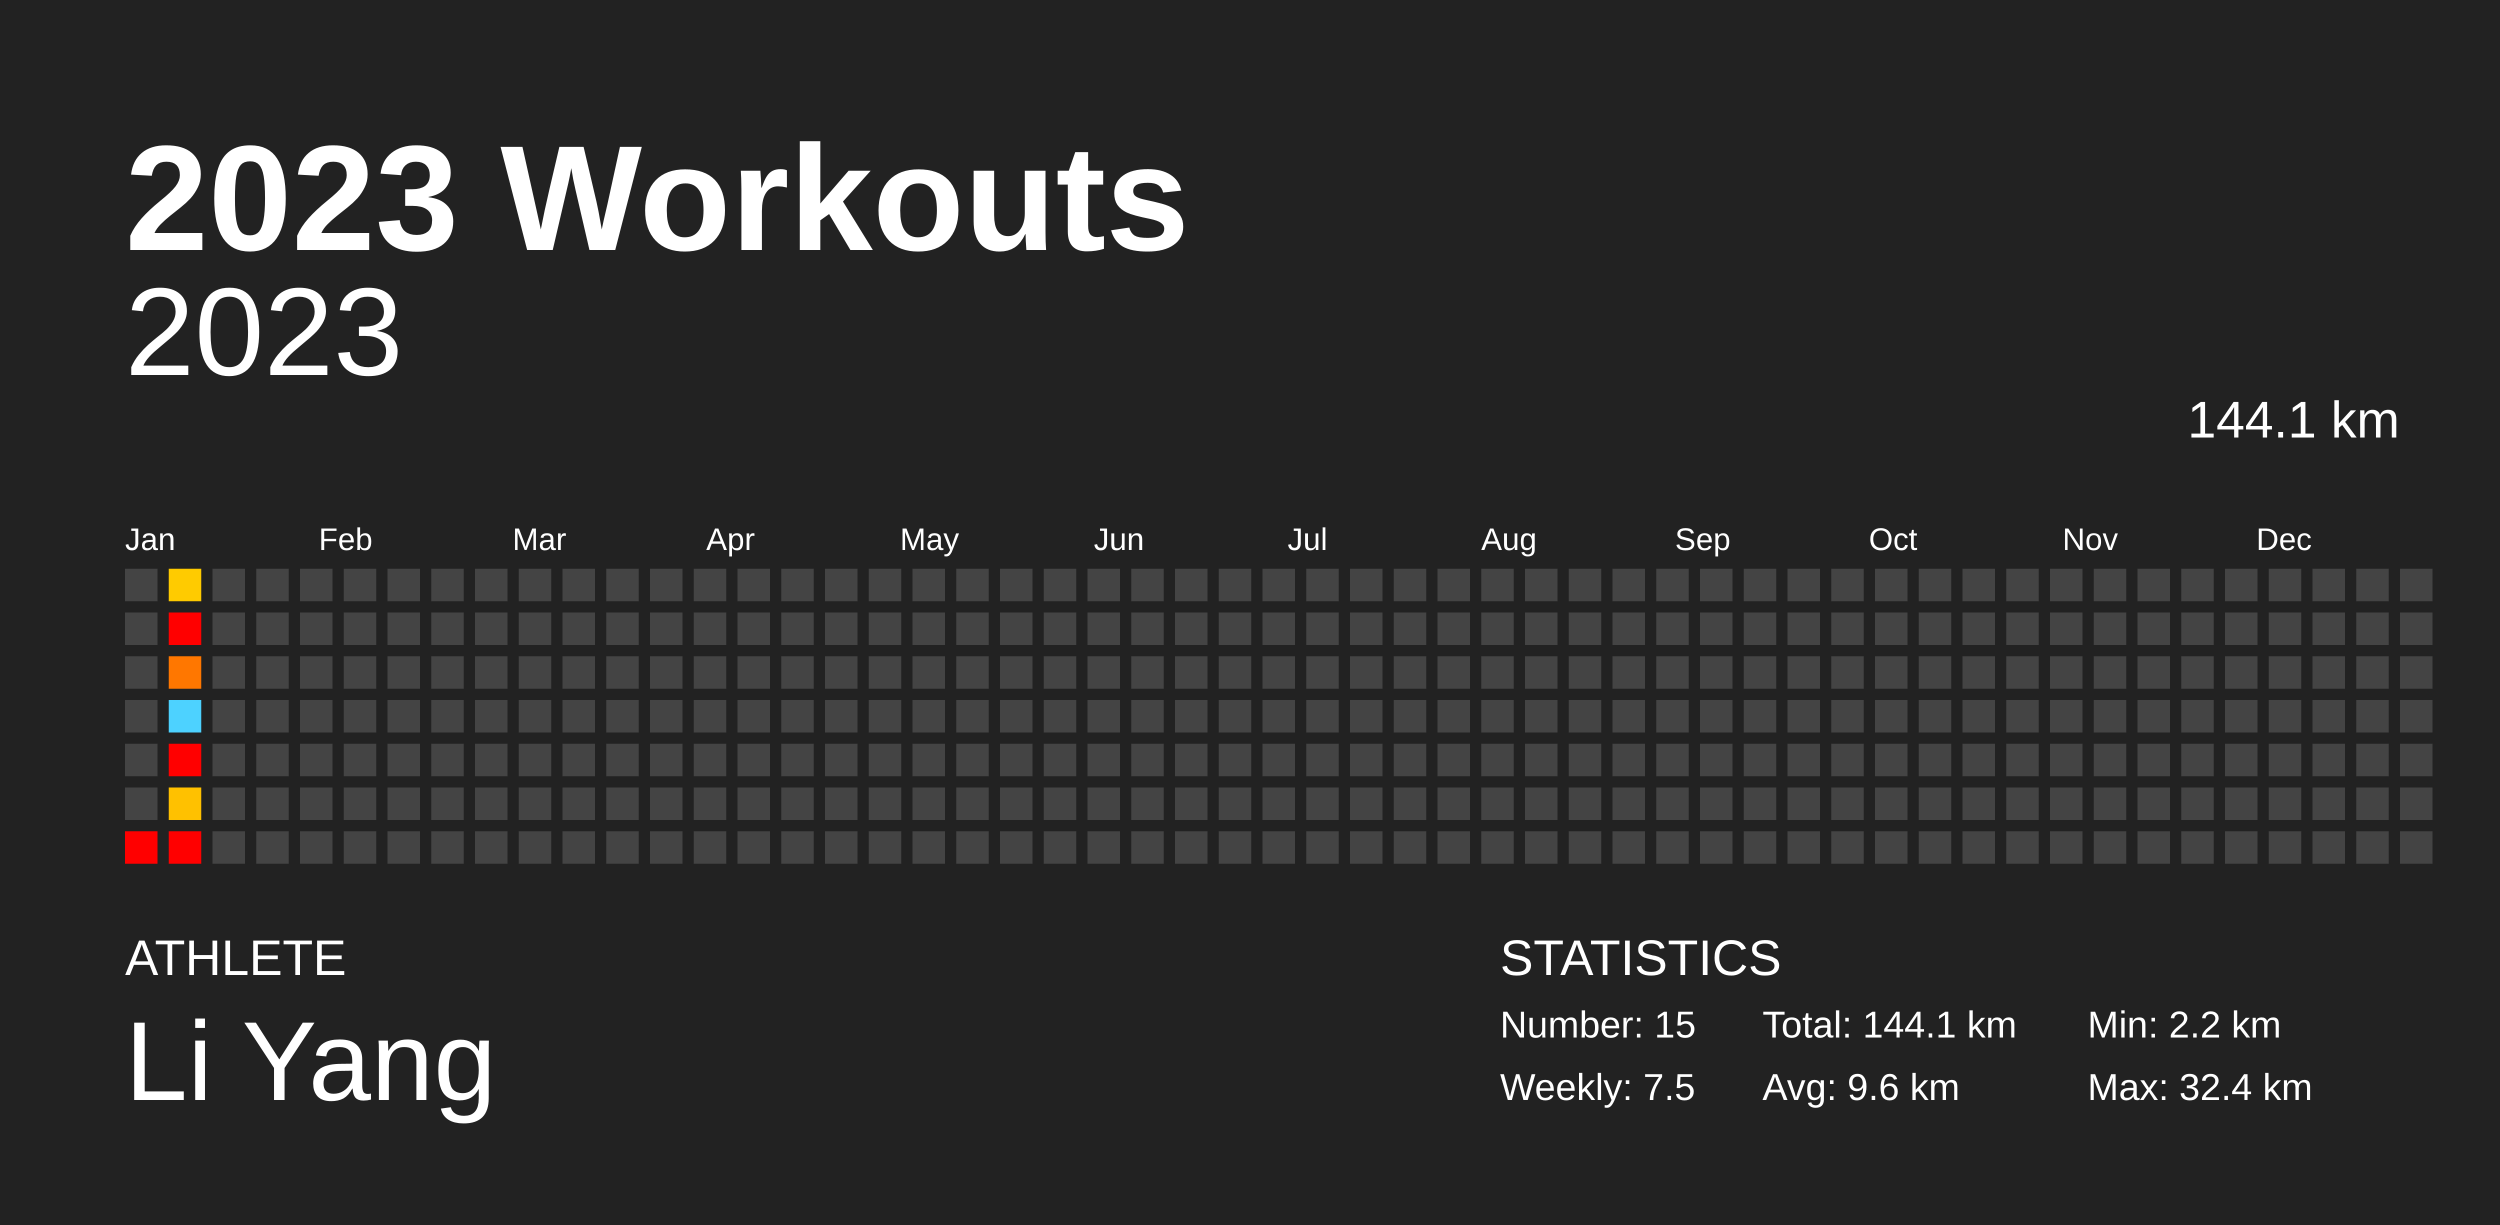
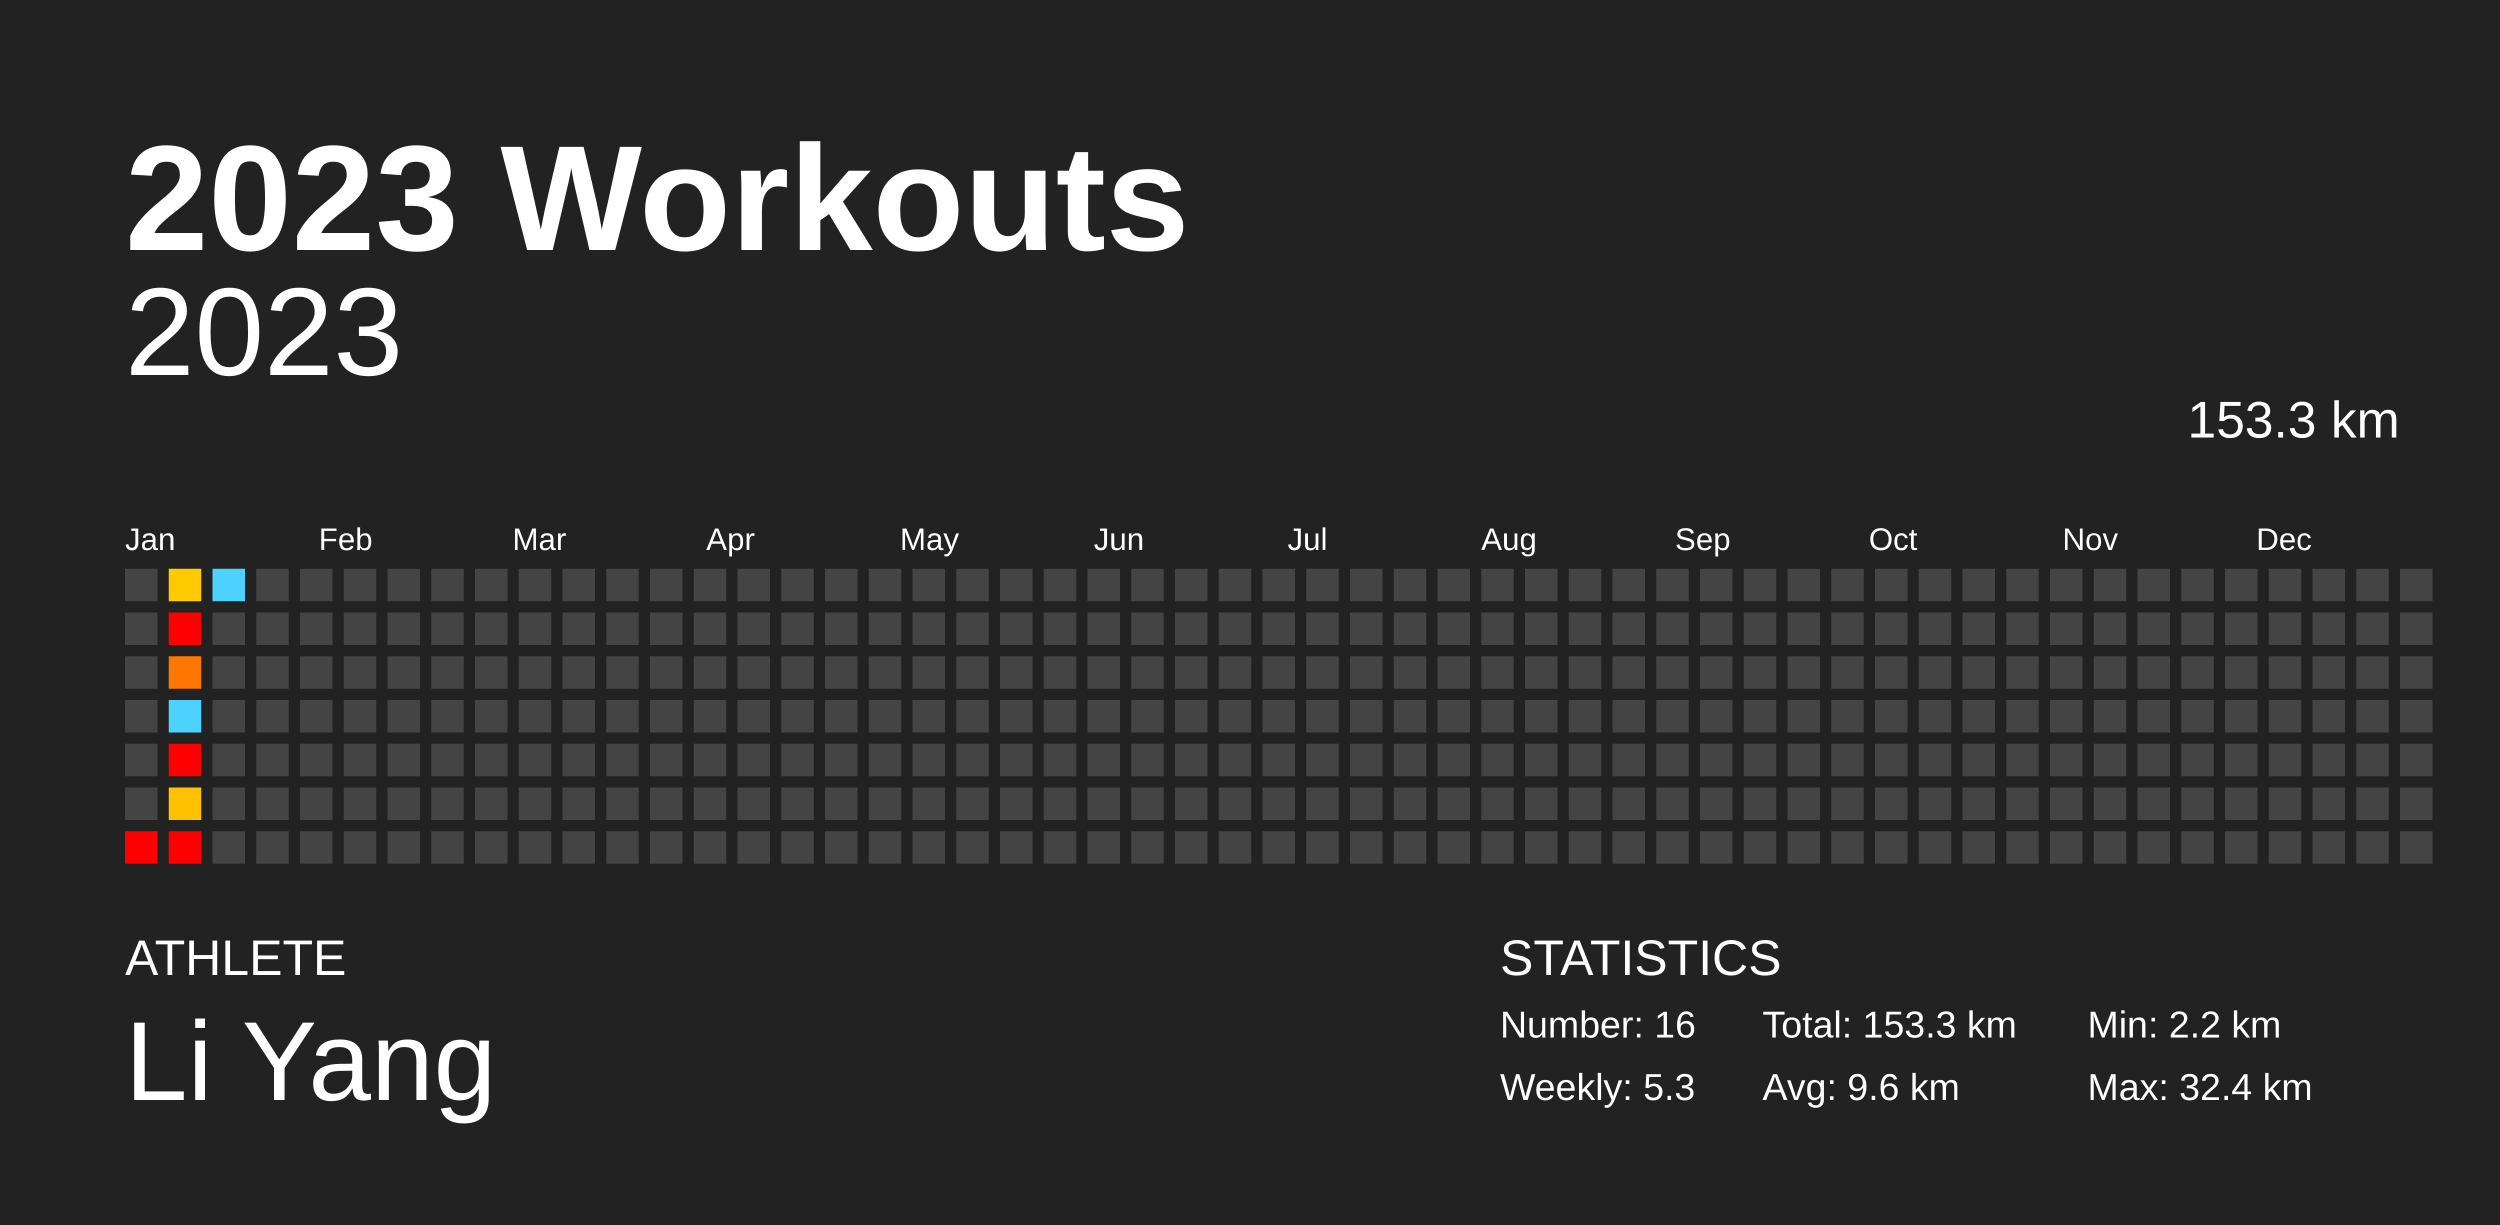
<svg xmlns="http://www.w3.org/2000/svg" baseProfile="full" height="98mm" version="1.1" viewBox="0,0,200,98" width="200mm">
  <defs />
  <rect fill="#222222" height="98" width="200" x="0" y="0" />
  <text fill="#FFFFFF" style="font-size:12px; font-family:Arial; font-weight:bold;" x="10" y="20">2023 Workouts</text>
  <text fill="#FFFFFF" style="font-size:4px; font-family:Arial" x="10" y="78">ATHLETE</text>
  <text fill="#FFFFFF" style="font-size:9px; font-family:Arial" x="10" y="88">Li Yang</text>
  <text fill="#FFFFFF" style="font-size:4px; font-family:Arial" x="120" y="78">STATISTICS</text>
-   <text fill="#FFFFFF" style="font-size:3px; font-family:Arial" x="120" y="83">Number: 15</text>
-   <text fill="#FFFFFF" style="font-size:3px; font-family:Arial" x="120" y="88">Weekly: 7.5</text>
-   <text fill="#FFFFFF" style="font-size:3px; font-family:Arial" x="141" y="83">Total: 144.1 km</text>
+   <text fill="#FFFFFF" style="font-size:3px; font-family:Arial" x="120" y="83">Number: 16</text>
+   <text fill="#FFFFFF" style="font-size:3px; font-family:Arial" x="120" y="88">Weekly: 5.3</text>
+   <text fill="#FFFFFF" style="font-size:3px; font-family:Arial" x="141" y="83">Total: 153.3 km</text>
  <text fill="#FFFFFF" style="font-size:3px; font-family:Arial" x="141" y="88">Avg: 9.6 km</text>
  <text fill="#FFFFFF" style="font-size:3px; font-family:Arial" x="167" y="83">Min: 2.2 km</text>
  <text fill="#FFFFFF" style="font-size:3px; font-family:Arial" x="167" y="88">Max: 32.4 km</text>
  <text alignment-baseline="hanging" fill="#FFFFFF" style="font-size:10.0px; font-family:Arial;" x="10" y="30">2023</text>
-   <text alignment-baseline="hanging" fill="#FFFFFF" style="font-size:4.125px; font-family:Arial;" x="175" y="35">144.1 km</text>
+   <text alignment-baseline="hanging" fill="#FFFFFF" style="font-size:4.125px; font-family:Arial;" x="175" y="35">153.3 km</text>
  <text fill="#FFFFFF" style="font-size:2.5px; font-family:Arial" x="10.0" y="44">Jan</text>
  <text fill="#FFFFFF" style="font-size:2.5px; font-family:Arial" x="25.5" y="44">Feb</text>
  <text fill="#FFFFFF" style="font-size:2.5px; font-family:Arial" x="41.0" y="44">Mar</text>
  <text fill="#FFFFFF" style="font-size:2.5px; font-family:Arial" x="56.5" y="44">Apr</text>
  <text fill="#FFFFFF" style="font-size:2.5px; font-family:Arial" x="72.0" y="44">May</text>
  <text fill="#FFFFFF" style="font-size:2.5px; font-family:Arial" x="87.5" y="44">Jun</text>
  <text fill="#FFFFFF" style="font-size:2.5px; font-family:Arial" x="103.0" y="44">Jul</text>
  <text fill="#FFFFFF" style="font-size:2.5px; font-family:Arial" x="118.5" y="44">Aug</text>
  <text fill="#FFFFFF" style="font-size:2.5px; font-family:Arial" x="134.0" y="44">Sep</text>
  <text fill="#FFFFFF" style="font-size:2.5px; font-family:Arial" x="149.5" y="44">Oct</text>
  <text fill="#FFFFFF" style="font-size:2.5px; font-family:Arial" x="165.0" y="44">Nov</text>
  <text fill="#FFFFFF" style="font-size:2.5px; font-family:Arial" x="180.5" y="44">Dec</text>
  <rect fill="#444444" height="2.6" width="2.6" x="10.0" y="45.5" />
  <rect fill="#444444" height="2.6" width="2.6" x="10.0" y="49.0" />
  <rect fill="#444444" height="2.6" width="2.6" x="10.0" y="52.5" />
  <rect fill="#444444" height="2.6" width="2.6" x="10.0" y="56.0" />
  <rect fill="#444444" height="2.6" width="2.6" x="10.0" y="59.5" />
  <rect fill="#444444" height="2.6" width="2.6" x="10.0" y="63.0" />
  <rect fill="red" height="2.6" width="2.6" x="10.0" y="66.5" />
  <rect fill="#ffcb00" height="2.6" width="2.6" x="13.5" y="45.5" />
  <rect fill="red" height="2.6" width="2.6" x="13.5" y="49.0" />
  <rect fill="#ff7700" height="2.6" width="2.6" x="13.5" y="52.5" />
  <rect fill="#4dd2ff" height="2.6" width="2.6" x="13.5" y="56.0" />
  <rect fill="red" height="2.6" width="2.6" x="13.5" y="59.5" />
  <rect fill="#ffc100" height="2.6" width="2.6" x="13.5" y="63.0" />
  <rect fill="red" height="2.6" width="2.6" x="13.5" y="66.5" />
-   <rect fill="#444444" height="2.6" width="2.6" x="17.0" y="45.5" />
+   <rect fill="#4dd2ff" height="2.6" width="2.6" x="17.0" y="45.5" />
  <rect fill="#444444" height="2.6" width="2.6" x="17.0" y="49.0" />
  <rect fill="#444444" height="2.6" width="2.6" x="17.0" y="52.5" />
  <rect fill="#444444" height="2.6" width="2.6" x="17.0" y="56.0" />
  <rect fill="#444444" height="2.6" width="2.6" x="17.0" y="59.5" />
  <rect fill="#444444" height="2.6" width="2.6" x="17.0" y="63.0" />
  <rect fill="#444444" height="2.6" width="2.6" x="17.0" y="66.5" />
  <rect fill="#444444" height="2.6" width="2.6" x="20.5" y="45.5" />
  <rect fill="#444444" height="2.6" width="2.6" x="20.5" y="49.0" />
  <rect fill="#444444" height="2.6" width="2.6" x="20.5" y="52.5" />
  <rect fill="#444444" height="2.6" width="2.6" x="20.5" y="56.0" />
  <rect fill="#444444" height="2.6" width="2.6" x="20.5" y="59.5" />
  <rect fill="#444444" height="2.6" width="2.6" x="20.5" y="63.0" />
  <rect fill="#444444" height="2.6" width="2.6" x="20.5" y="66.5" />
  <rect fill="#444444" height="2.6" width="2.6" x="24.0" y="45.5" />
  <rect fill="#444444" height="2.6" width="2.6" x="24.0" y="49.0" />
  <rect fill="#444444" height="2.6" width="2.6" x="24.0" y="52.5" />
  <rect fill="#444444" height="2.6" width="2.6" x="24.0" y="56.0" />
  <rect fill="#444444" height="2.6" width="2.6" x="24.0" y="59.5" />
  <rect fill="#444444" height="2.6" width="2.6" x="24.0" y="63.0" />
  <rect fill="#444444" height="2.6" width="2.6" x="24.0" y="66.5" />
  <rect fill="#444444" height="2.6" width="2.6" x="27.5" y="45.5" />
  <rect fill="#444444" height="2.6" width="2.6" x="27.5" y="49.0" />
  <rect fill="#444444" height="2.6" width="2.6" x="27.5" y="52.5" />
  <rect fill="#444444" height="2.6" width="2.6" x="27.5" y="56.0" />
  <rect fill="#444444" height="2.6" width="2.6" x="27.5" y="59.5" />
  <rect fill="#444444" height="2.6" width="2.6" x="27.5" y="63.0" />
  <rect fill="#444444" height="2.6" width="2.6" x="27.5" y="66.5" />
  <rect fill="#444444" height="2.6" width="2.6" x="31.0" y="45.5" />
  <rect fill="#444444" height="2.6" width="2.6" x="31.0" y="49.0" />
  <rect fill="#444444" height="2.6" width="2.6" x="31.0" y="52.5" />
  <rect fill="#444444" height="2.6" width="2.6" x="31.0" y="56.0" />
  <rect fill="#444444" height="2.6" width="2.6" x="31.0" y="59.5" />
  <rect fill="#444444" height="2.6" width="2.6" x="31.0" y="63.0" />
  <rect fill="#444444" height="2.6" width="2.6" x="31.0" y="66.5" />
  <rect fill="#444444" height="2.6" width="2.6" x="34.5" y="45.5" />
  <rect fill="#444444" height="2.6" width="2.6" x="34.5" y="49.0" />
  <rect fill="#444444" height="2.6" width="2.6" x="34.5" y="52.5" />
  <rect fill="#444444" height="2.6" width="2.6" x="34.5" y="56.0" />
  <rect fill="#444444" height="2.6" width="2.6" x="34.5" y="59.5" />
  <rect fill="#444444" height="2.6" width="2.6" x="34.5" y="63.0" />
  <rect fill="#444444" height="2.6" width="2.6" x="34.5" y="66.5" />
  <rect fill="#444444" height="2.6" width="2.6" x="38.0" y="45.5" />
  <rect fill="#444444" height="2.6" width="2.6" x="38.0" y="49.0" />
  <rect fill="#444444" height="2.6" width="2.6" x="38.0" y="52.5" />
  <rect fill="#444444" height="2.6" width="2.6" x="38.0" y="56.0" />
  <rect fill="#444444" height="2.6" width="2.6" x="38.0" y="59.5" />
  <rect fill="#444444" height="2.6" width="2.6" x="38.0" y="63.0" />
  <rect fill="#444444" height="2.6" width="2.6" x="38.0" y="66.5" />
  <rect fill="#444444" height="2.6" width="2.6" x="41.5" y="45.5" />
  <rect fill="#444444" height="2.6" width="2.6" x="41.5" y="49.0" />
  <rect fill="#444444" height="2.6" width="2.6" x="41.5" y="52.5" />
  <rect fill="#444444" height="2.6" width="2.6" x="41.5" y="56.0" />
  <rect fill="#444444" height="2.6" width="2.6" x="41.5" y="59.5" />
  <rect fill="#444444" height="2.6" width="2.6" x="41.5" y="63.0" />
  <rect fill="#444444" height="2.6" width="2.6" x="41.5" y="66.5" />
  <rect fill="#444444" height="2.6" width="2.6" x="45.0" y="45.5" />
  <rect fill="#444444" height="2.6" width="2.6" x="45.0" y="49.0" />
  <rect fill="#444444" height="2.6" width="2.6" x="45.0" y="52.5" />
  <rect fill="#444444" height="2.6" width="2.6" x="45.0" y="56.0" />
  <rect fill="#444444" height="2.6" width="2.6" x="45.0" y="59.5" />
  <rect fill="#444444" height="2.6" width="2.6" x="45.0" y="63.0" />
  <rect fill="#444444" height="2.6" width="2.6" x="45.0" y="66.5" />
  <rect fill="#444444" height="2.6" width="2.6" x="48.5" y="45.5" />
  <rect fill="#444444" height="2.6" width="2.6" x="48.5" y="49.0" />
  <rect fill="#444444" height="2.6" width="2.6" x="48.5" y="52.5" />
  <rect fill="#444444" height="2.6" width="2.6" x="48.5" y="56.0" />
  <rect fill="#444444" height="2.6" width="2.6" x="48.5" y="59.5" />
  <rect fill="#444444" height="2.6" width="2.6" x="48.5" y="63.0" />
  <rect fill="#444444" height="2.6" width="2.6" x="48.5" y="66.5" />
  <rect fill="#444444" height="2.6" width="2.6" x="52.0" y="45.5" />
  <rect fill="#444444" height="2.6" width="2.6" x="52.0" y="49.0" />
  <rect fill="#444444" height="2.6" width="2.6" x="52.0" y="52.5" />
  <rect fill="#444444" height="2.6" width="2.6" x="52.0" y="56.0" />
  <rect fill="#444444" height="2.6" width="2.6" x="52.0" y="59.5" />
  <rect fill="#444444" height="2.6" width="2.6" x="52.0" y="63.0" />
  <rect fill="#444444" height="2.6" width="2.6" x="52.0" y="66.5" />
  <rect fill="#444444" height="2.6" width="2.6" x="55.5" y="45.5" />
  <rect fill="#444444" height="2.6" width="2.6" x="55.5" y="49.0" />
  <rect fill="#444444" height="2.6" width="2.6" x="55.5" y="52.5" />
  <rect fill="#444444" height="2.6" width="2.6" x="55.5" y="56.0" />
  <rect fill="#444444" height="2.6" width="2.6" x="55.5" y="59.5" />
  <rect fill="#444444" height="2.6" width="2.6" x="55.5" y="63.0" />
  <rect fill="#444444" height="2.6" width="2.6" x="55.5" y="66.5" />
  <rect fill="#444444" height="2.6" width="2.6" x="59.0" y="45.5" />
  <rect fill="#444444" height="2.6" width="2.6" x="59.0" y="49.0" />
  <rect fill="#444444" height="2.6" width="2.6" x="59.0" y="52.5" />
  <rect fill="#444444" height="2.6" width="2.6" x="59.0" y="56.0" />
  <rect fill="#444444" height="2.6" width="2.6" x="59.0" y="59.5" />
  <rect fill="#444444" height="2.6" width="2.6" x="59.0" y="63.0" />
  <rect fill="#444444" height="2.6" width="2.6" x="59.0" y="66.5" />
  <rect fill="#444444" height="2.6" width="2.6" x="62.5" y="45.5" />
  <rect fill="#444444" height="2.6" width="2.6" x="62.5" y="49.0" />
  <rect fill="#444444" height="2.6" width="2.6" x="62.5" y="52.5" />
  <rect fill="#444444" height="2.6" width="2.6" x="62.5" y="56.0" />
  <rect fill="#444444" height="2.6" width="2.6" x="62.5" y="59.5" />
  <rect fill="#444444" height="2.6" width="2.6" x="62.5" y="63.0" />
  <rect fill="#444444" height="2.6" width="2.6" x="62.5" y="66.5" />
  <rect fill="#444444" height="2.6" width="2.6" x="66.0" y="45.5" />
  <rect fill="#444444" height="2.6" width="2.6" x="66.0" y="49.0" />
  <rect fill="#444444" height="2.6" width="2.6" x="66.0" y="52.5" />
  <rect fill="#444444" height="2.6" width="2.6" x="66.0" y="56.0" />
  <rect fill="#444444" height="2.6" width="2.6" x="66.0" y="59.5" />
  <rect fill="#444444" height="2.6" width="2.6" x="66.0" y="63.0" />
  <rect fill="#444444" height="2.6" width="2.6" x="66.0" y="66.5" />
  <rect fill="#444444" height="2.6" width="2.6" x="69.5" y="45.5" />
  <rect fill="#444444" height="2.6" width="2.6" x="69.5" y="49.0" />
  <rect fill="#444444" height="2.6" width="2.6" x="69.5" y="52.5" />
  <rect fill="#444444" height="2.6" width="2.6" x="69.5" y="56.0" />
  <rect fill="#444444" height="2.6" width="2.6" x="69.5" y="59.5" />
  <rect fill="#444444" height="2.6" width="2.6" x="69.5" y="63.0" />
  <rect fill="#444444" height="2.6" width="2.6" x="69.5" y="66.5" />
  <rect fill="#444444" height="2.6" width="2.6" x="73.0" y="45.5" />
  <rect fill="#444444" height="2.6" width="2.6" x="73.0" y="49.0" />
  <rect fill="#444444" height="2.6" width="2.6" x="73.0" y="52.5" />
  <rect fill="#444444" height="2.6" width="2.6" x="73.0" y="56.0" />
  <rect fill="#444444" height="2.6" width="2.6" x="73.0" y="59.5" />
  <rect fill="#444444" height="2.6" width="2.6" x="73.0" y="63.0" />
  <rect fill="#444444" height="2.6" width="2.6" x="73.0" y="66.5" />
  <rect fill="#444444" height="2.6" width="2.6" x="76.5" y="45.5" />
  <rect fill="#444444" height="2.6" width="2.6" x="76.5" y="49.0" />
  <rect fill="#444444" height="2.6" width="2.6" x="76.5" y="52.5" />
  <rect fill="#444444" height="2.6" width="2.6" x="76.5" y="56.0" />
  <rect fill="#444444" height="2.6" width="2.6" x="76.5" y="59.5" />
  <rect fill="#444444" height="2.6" width="2.6" x="76.5" y="63.0" />
  <rect fill="#444444" height="2.6" width="2.6" x="76.5" y="66.5" />
  <rect fill="#444444" height="2.6" width="2.6" x="80.0" y="45.5" />
  <rect fill="#444444" height="2.6" width="2.6" x="80.0" y="49.0" />
  <rect fill="#444444" height="2.6" width="2.6" x="80.0" y="52.5" />
  <rect fill="#444444" height="2.6" width="2.6" x="80.0" y="56.0" />
  <rect fill="#444444" height="2.6" width="2.6" x="80.0" y="59.5" />
  <rect fill="#444444" height="2.6" width="2.6" x="80.0" y="63.0" />
  <rect fill="#444444" height="2.6" width="2.6" x="80.0" y="66.5" />
  <rect fill="#444444" height="2.6" width="2.6" x="83.5" y="45.5" />
  <rect fill="#444444" height="2.6" width="2.6" x="83.5" y="49.0" />
  <rect fill="#444444" height="2.6" width="2.6" x="83.5" y="52.5" />
  <rect fill="#444444" height="2.6" width="2.6" x="83.5" y="56.0" />
  <rect fill="#444444" height="2.6" width="2.6" x="83.5" y="59.5" />
  <rect fill="#444444" height="2.6" width="2.6" x="83.5" y="63.0" />
  <rect fill="#444444" height="2.6" width="2.6" x="83.5" y="66.5" />
  <rect fill="#444444" height="2.6" width="2.6" x="87.0" y="45.5" />
  <rect fill="#444444" height="2.6" width="2.6" x="87.0" y="49.0" />
  <rect fill="#444444" height="2.6" width="2.6" x="87.0" y="52.5" />
  <rect fill="#444444" height="2.6" width="2.6" x="87.0" y="56.0" />
  <rect fill="#444444" height="2.6" width="2.6" x="87.0" y="59.5" />
  <rect fill="#444444" height="2.6" width="2.6" x="87.0" y="63.0" />
  <rect fill="#444444" height="2.6" width="2.6" x="87.0" y="66.5" />
  <rect fill="#444444" height="2.6" width="2.6" x="90.5" y="45.5" />
  <rect fill="#444444" height="2.6" width="2.6" x="90.5" y="49.0" />
  <rect fill="#444444" height="2.6" width="2.6" x="90.5" y="52.5" />
  <rect fill="#444444" height="2.6" width="2.6" x="90.5" y="56.0" />
  <rect fill="#444444" height="2.6" width="2.6" x="90.5" y="59.5" />
  <rect fill="#444444" height="2.6" width="2.6" x="90.5" y="63.0" />
  <rect fill="#444444" height="2.6" width="2.6" x="90.5" y="66.5" />
  <rect fill="#444444" height="2.6" width="2.6" x="94.0" y="45.5" />
  <rect fill="#444444" height="2.6" width="2.6" x="94.0" y="49.0" />
  <rect fill="#444444" height="2.6" width="2.6" x="94.0" y="52.5" />
  <rect fill="#444444" height="2.6" width="2.6" x="94.0" y="56.0" />
  <rect fill="#444444" height="2.6" width="2.6" x="94.0" y="59.5" />
  <rect fill="#444444" height="2.6" width="2.6" x="94.0" y="63.0" />
  <rect fill="#444444" height="2.6" width="2.6" x="94.0" y="66.5" />
  <rect fill="#444444" height="2.6" width="2.6" x="97.5" y="45.5" />
  <rect fill="#444444" height="2.6" width="2.6" x="97.5" y="49.0" />
  <rect fill="#444444" height="2.6" width="2.6" x="97.5" y="52.5" />
  <rect fill="#444444" height="2.6" width="2.6" x="97.5" y="56.0" />
  <rect fill="#444444" height="2.6" width="2.6" x="97.5" y="59.5" />
  <rect fill="#444444" height="2.6" width="2.6" x="97.5" y="63.0" />
  <rect fill="#444444" height="2.6" width="2.6" x="97.5" y="66.5" />
  <rect fill="#444444" height="2.6" width="2.6" x="101.0" y="45.5" />
  <rect fill="#444444" height="2.6" width="2.6" x="101.0" y="49.0" />
  <rect fill="#444444" height="2.6" width="2.6" x="101.0" y="52.5" />
  <rect fill="#444444" height="2.6" width="2.6" x="101.0" y="56.0" />
  <rect fill="#444444" height="2.6" width="2.6" x="101.0" y="59.5" />
  <rect fill="#444444" height="2.6" width="2.6" x="101.0" y="63.0" />
  <rect fill="#444444" height="2.6" width="2.6" x="101.0" y="66.5" />
  <rect fill="#444444" height="2.6" width="2.6" x="104.5" y="45.5" />
  <rect fill="#444444" height="2.6" width="2.6" x="104.5" y="49.0" />
  <rect fill="#444444" height="2.6" width="2.6" x="104.5" y="52.5" />
  <rect fill="#444444" height="2.6" width="2.6" x="104.5" y="56.0" />
  <rect fill="#444444" height="2.6" width="2.6" x="104.5" y="59.5" />
  <rect fill="#444444" height="2.6" width="2.6" x="104.5" y="63.0" />
  <rect fill="#444444" height="2.6" width="2.6" x="104.5" y="66.5" />
  <rect fill="#444444" height="2.6" width="2.6" x="108.0" y="45.5" />
  <rect fill="#444444" height="2.6" width="2.6" x="108.0" y="49.0" />
  <rect fill="#444444" height="2.6" width="2.6" x="108.0" y="52.5" />
  <rect fill="#444444" height="2.6" width="2.6" x="108.0" y="56.0" />
  <rect fill="#444444" height="2.6" width="2.6" x="108.0" y="59.5" />
  <rect fill="#444444" height="2.6" width="2.6" x="108.0" y="63.0" />
  <rect fill="#444444" height="2.6" width="2.6" x="108.0" y="66.5" />
  <rect fill="#444444" height="2.6" width="2.6" x="111.5" y="45.5" />
  <rect fill="#444444" height="2.6" width="2.6" x="111.5" y="49.0" />
  <rect fill="#444444" height="2.6" width="2.6" x="111.5" y="52.5" />
  <rect fill="#444444" height="2.6" width="2.6" x="111.5" y="56.0" />
  <rect fill="#444444" height="2.6" width="2.6" x="111.5" y="59.5" />
  <rect fill="#444444" height="2.6" width="2.6" x="111.5" y="63.0" />
  <rect fill="#444444" height="2.6" width="2.6" x="111.5" y="66.5" />
  <rect fill="#444444" height="2.6" width="2.6" x="115.0" y="45.5" />
  <rect fill="#444444" height="2.6" width="2.6" x="115.0" y="49.0" />
  <rect fill="#444444" height="2.6" width="2.6" x="115.0" y="52.5" />
  <rect fill="#444444" height="2.6" width="2.6" x="115.0" y="56.0" />
  <rect fill="#444444" height="2.6" width="2.6" x="115.0" y="59.5" />
  <rect fill="#444444" height="2.6" width="2.6" x="115.0" y="63.0" />
  <rect fill="#444444" height="2.6" width="2.6" x="115.0" y="66.5" />
  <rect fill="#444444" height="2.6" width="2.6" x="118.5" y="45.5" />
  <rect fill="#444444" height="2.6" width="2.6" x="118.5" y="49.0" />
  <rect fill="#444444" height="2.6" width="2.6" x="118.5" y="52.5" />
  <rect fill="#444444" height="2.6" width="2.6" x="118.5" y="56.0" />
  <rect fill="#444444" height="2.6" width="2.6" x="118.5" y="59.5" />
  <rect fill="#444444" height="2.6" width="2.6" x="118.5" y="63.0" />
  <rect fill="#444444" height="2.6" width="2.6" x="118.5" y="66.5" />
  <rect fill="#444444" height="2.6" width="2.6" x="122.0" y="45.5" />
  <rect fill="#444444" height="2.6" width="2.6" x="122.0" y="49.0" />
  <rect fill="#444444" height="2.6" width="2.6" x="122.0" y="52.5" />
  <rect fill="#444444" height="2.6" width="2.6" x="122.0" y="56.0" />
  <rect fill="#444444" height="2.6" width="2.6" x="122.0" y="59.5" />
  <rect fill="#444444" height="2.6" width="2.6" x="122.0" y="63.0" />
  <rect fill="#444444" height="2.6" width="2.6" x="122.0" y="66.5" />
  <rect fill="#444444" height="2.6" width="2.6" x="125.5" y="45.5" />
  <rect fill="#444444" height="2.6" width="2.6" x="125.5" y="49.0" />
  <rect fill="#444444" height="2.6" width="2.6" x="125.5" y="52.5" />
  <rect fill="#444444" height="2.6" width="2.6" x="125.5" y="56.0" />
  <rect fill="#444444" height="2.6" width="2.6" x="125.5" y="59.5" />
  <rect fill="#444444" height="2.6" width="2.6" x="125.5" y="63.0" />
  <rect fill="#444444" height="2.6" width="2.6" x="125.5" y="66.5" />
  <rect fill="#444444" height="2.6" width="2.6" x="129.0" y="45.5" />
  <rect fill="#444444" height="2.6" width="2.6" x="129.0" y="49.0" />
  <rect fill="#444444" height="2.6" width="2.6" x="129.0" y="52.5" />
  <rect fill="#444444" height="2.6" width="2.6" x="129.0" y="56.0" />
  <rect fill="#444444" height="2.6" width="2.6" x="129.0" y="59.5" />
  <rect fill="#444444" height="2.6" width="2.6" x="129.0" y="63.0" />
  <rect fill="#444444" height="2.6" width="2.6" x="129.0" y="66.5" />
  <rect fill="#444444" height="2.6" width="2.6" x="132.5" y="45.5" />
  <rect fill="#444444" height="2.6" width="2.6" x="132.5" y="49.0" />
  <rect fill="#444444" height="2.6" width="2.6" x="132.5" y="52.5" />
  <rect fill="#444444" height="2.6" width="2.6" x="132.5" y="56.0" />
  <rect fill="#444444" height="2.6" width="2.6" x="132.5" y="59.5" />
  <rect fill="#444444" height="2.6" width="2.6" x="132.5" y="63.0" />
  <rect fill="#444444" height="2.6" width="2.6" x="132.5" y="66.5" />
  <rect fill="#444444" height="2.6" width="2.6" x="136.0" y="45.5" />
  <rect fill="#444444" height="2.6" width="2.6" x="136.0" y="49.0" />
  <rect fill="#444444" height="2.6" width="2.6" x="136.0" y="52.5" />
  <rect fill="#444444" height="2.6" width="2.6" x="136.0" y="56.0" />
  <rect fill="#444444" height="2.6" width="2.6" x="136.0" y="59.5" />
  <rect fill="#444444" height="2.6" width="2.6" x="136.0" y="63.0" />
  <rect fill="#444444" height="2.6" width="2.6" x="136.0" y="66.5" />
  <rect fill="#444444" height="2.6" width="2.6" x="139.5" y="45.5" />
  <rect fill="#444444" height="2.6" width="2.6" x="139.5" y="49.0" />
  <rect fill="#444444" height="2.6" width="2.6" x="139.5" y="52.5" />
  <rect fill="#444444" height="2.6" width="2.6" x="139.5" y="56.0" />
  <rect fill="#444444" height="2.6" width="2.6" x="139.5" y="59.5" />
  <rect fill="#444444" height="2.6" width="2.6" x="139.5" y="63.0" />
  <rect fill="#444444" height="2.6" width="2.6" x="139.5" y="66.5" />
  <rect fill="#444444" height="2.6" width="2.6" x="143.0" y="45.5" />
  <rect fill="#444444" height="2.6" width="2.6" x="143.0" y="49.0" />
  <rect fill="#444444" height="2.6" width="2.6" x="143.0" y="52.5" />
  <rect fill="#444444" height="2.6" width="2.6" x="143.0" y="56.0" />
  <rect fill="#444444" height="2.6" width="2.6" x="143.0" y="59.5" />
  <rect fill="#444444" height="2.6" width="2.6" x="143.0" y="63.0" />
  <rect fill="#444444" height="2.6" width="2.6" x="143.0" y="66.5" />
  <rect fill="#444444" height="2.6" width="2.6" x="146.5" y="45.5" />
  <rect fill="#444444" height="2.6" width="2.6" x="146.5" y="49.0" />
  <rect fill="#444444" height="2.6" width="2.6" x="146.5" y="52.5" />
  <rect fill="#444444" height="2.6" width="2.6" x="146.5" y="56.0" />
  <rect fill="#444444" height="2.6" width="2.6" x="146.5" y="59.5" />
  <rect fill="#444444" height="2.6" width="2.6" x="146.5" y="63.0" />
  <rect fill="#444444" height="2.6" width="2.6" x="146.5" y="66.5" />
  <rect fill="#444444" height="2.6" width="2.6" x="150.0" y="45.5" />
  <rect fill="#444444" height="2.6" width="2.6" x="150.0" y="49.0" />
  <rect fill="#444444" height="2.6" width="2.6" x="150.0" y="52.5" />
  <rect fill="#444444" height="2.6" width="2.6" x="150.0" y="56.0" />
  <rect fill="#444444" height="2.6" width="2.6" x="150.0" y="59.5" />
  <rect fill="#444444" height="2.6" width="2.6" x="150.0" y="63.0" />
  <rect fill="#444444" height="2.6" width="2.6" x="150.0" y="66.5" />
  <rect fill="#444444" height="2.6" width="2.6" x="153.5" y="45.5" />
  <rect fill="#444444" height="2.6" width="2.6" x="153.5" y="49.0" />
  <rect fill="#444444" height="2.6" width="2.6" x="153.5" y="52.5" />
  <rect fill="#444444" height="2.6" width="2.6" x="153.5" y="56.0" />
  <rect fill="#444444" height="2.6" width="2.6" x="153.5" y="59.5" />
  <rect fill="#444444" height="2.6" width="2.6" x="153.5" y="63.0" />
  <rect fill="#444444" height="2.6" width="2.6" x="153.5" y="66.5" />
  <rect fill="#444444" height="2.6" width="2.6" x="157.0" y="45.5" />
  <rect fill="#444444" height="2.6" width="2.6" x="157.0" y="49.0" />
  <rect fill="#444444" height="2.6" width="2.6" x="157.0" y="52.5" />
  <rect fill="#444444" height="2.6" width="2.6" x="157.0" y="56.0" />
  <rect fill="#444444" height="2.6" width="2.6" x="157.0" y="59.5" />
  <rect fill="#444444" height="2.6" width="2.6" x="157.0" y="63.0" />
  <rect fill="#444444" height="2.6" width="2.6" x="157.0" y="66.5" />
  <rect fill="#444444" height="2.6" width="2.6" x="160.5" y="45.5" />
  <rect fill="#444444" height="2.6" width="2.6" x="160.5" y="49.0" />
  <rect fill="#444444" height="2.6" width="2.6" x="160.5" y="52.5" />
  <rect fill="#444444" height="2.6" width="2.6" x="160.5" y="56.0" />
  <rect fill="#444444" height="2.6" width="2.6" x="160.5" y="59.5" />
  <rect fill="#444444" height="2.6" width="2.6" x="160.5" y="63.0" />
  <rect fill="#444444" height="2.6" width="2.6" x="160.5" y="66.5" />
  <rect fill="#444444" height="2.6" width="2.6" x="164.0" y="45.5" />
  <rect fill="#444444" height="2.6" width="2.6" x="164.0" y="49.0" />
  <rect fill="#444444" height="2.6" width="2.6" x="164.0" y="52.5" />
  <rect fill="#444444" height="2.6" width="2.6" x="164.0" y="56.0" />
  <rect fill="#444444" height="2.6" width="2.6" x="164.0" y="59.5" />
  <rect fill="#444444" height="2.6" width="2.6" x="164.0" y="63.0" />
  <rect fill="#444444" height="2.6" width="2.6" x="164.0" y="66.5" />
  <rect fill="#444444" height="2.6" width="2.6" x="167.5" y="45.5" />
  <rect fill="#444444" height="2.6" width="2.6" x="167.5" y="49.0" />
  <rect fill="#444444" height="2.6" width="2.6" x="167.5" y="52.5" />
  <rect fill="#444444" height="2.6" width="2.6" x="167.5" y="56.0" />
  <rect fill="#444444" height="2.6" width="2.6" x="167.5" y="59.5" />
  <rect fill="#444444" height="2.6" width="2.6" x="167.5" y="63.0" />
  <rect fill="#444444" height="2.6" width="2.6" x="167.5" y="66.5" />
  <rect fill="#444444" height="2.6" width="2.6" x="171.0" y="45.5" />
  <rect fill="#444444" height="2.6" width="2.6" x="171.0" y="49.0" />
  <rect fill="#444444" height="2.6" width="2.6" x="171.0" y="52.5" />
  <rect fill="#444444" height="2.6" width="2.6" x="171.0" y="56.0" />
  <rect fill="#444444" height="2.6" width="2.6" x="171.0" y="59.5" />
  <rect fill="#444444" height="2.6" width="2.6" x="171.0" y="63.0" />
  <rect fill="#444444" height="2.6" width="2.6" x="171.0" y="66.5" />
  <rect fill="#444444" height="2.6" width="2.6" x="174.5" y="45.5" />
  <rect fill="#444444" height="2.6" width="2.6" x="174.5" y="49.0" />
  <rect fill="#444444" height="2.6" width="2.6" x="174.5" y="52.5" />
  <rect fill="#444444" height="2.6" width="2.6" x="174.5" y="56.0" />
  <rect fill="#444444" height="2.6" width="2.6" x="174.5" y="59.5" />
  <rect fill="#444444" height="2.6" width="2.6" x="174.5" y="63.0" />
  <rect fill="#444444" height="2.6" width="2.6" x="174.5" y="66.5" />
  <rect fill="#444444" height="2.6" width="2.6" x="178.0" y="45.5" />
  <rect fill="#444444" height="2.6" width="2.6" x="178.0" y="49.0" />
  <rect fill="#444444" height="2.6" width="2.6" x="178.0" y="52.5" />
  <rect fill="#444444" height="2.6" width="2.6" x="178.0" y="56.0" />
  <rect fill="#444444" height="2.6" width="2.6" x="178.0" y="59.5" />
  <rect fill="#444444" height="2.6" width="2.6" x="178.0" y="63.0" />
  <rect fill="#444444" height="2.6" width="2.6" x="178.0" y="66.5" />
  <rect fill="#444444" height="2.6" width="2.6" x="181.5" y="45.5" />
  <rect fill="#444444" height="2.6" width="2.6" x="181.5" y="49.0" />
  <rect fill="#444444" height="2.6" width="2.6" x="181.5" y="52.5" />
  <rect fill="#444444" height="2.6" width="2.6" x="181.5" y="56.0" />
  <rect fill="#444444" height="2.6" width="2.6" x="181.5" y="59.5" />
  <rect fill="#444444" height="2.6" width="2.6" x="181.5" y="63.0" />
  <rect fill="#444444" height="2.6" width="2.6" x="181.5" y="66.5" />
  <rect fill="#444444" height="2.6" width="2.6" x="185.0" y="45.5" />
  <rect fill="#444444" height="2.6" width="2.6" x="185.0" y="49.0" />
  <rect fill="#444444" height="2.6" width="2.6" x="185.0" y="52.5" />
  <rect fill="#444444" height="2.6" width="2.6" x="185.0" y="56.0" />
  <rect fill="#444444" height="2.6" width="2.6" x="185.0" y="59.5" />
  <rect fill="#444444" height="2.6" width="2.6" x="185.0" y="63.0" />
  <rect fill="#444444" height="2.6" width="2.6" x="185.0" y="66.5" />
  <rect fill="#444444" height="2.6" width="2.6" x="188.5" y="45.5" />
  <rect fill="#444444" height="2.6" width="2.6" x="188.5" y="49.0" />
  <rect fill="#444444" height="2.6" width="2.6" x="188.5" y="52.5" />
  <rect fill="#444444" height="2.6" width="2.6" x="188.5" y="56.0" />
  <rect fill="#444444" height="2.6" width="2.6" x="188.5" y="59.5" />
  <rect fill="#444444" height="2.6" width="2.6" x="188.5" y="63.0" />
  <rect fill="#444444" height="2.6" width="2.6" x="188.5" y="66.5" />
  <rect fill="#444444" height="2.6" width="2.6" x="192.0" y="45.5" />
  <rect fill="#444444" height="2.6" width="2.6" x="192.0" y="49.0" />
  <rect fill="#444444" height="2.6" width="2.6" x="192.0" y="52.5" />
  <rect fill="#444444" height="2.6" width="2.6" x="192.0" y="56.0" />
  <rect fill="#444444" height="2.6" width="2.6" x="192.0" y="59.5" />
  <rect fill="#444444" height="2.6" width="2.6" x="192.0" y="63.0" />
  <rect fill="#444444" height="2.6" width="2.6" x="192.0" y="66.5" />
</svg>
